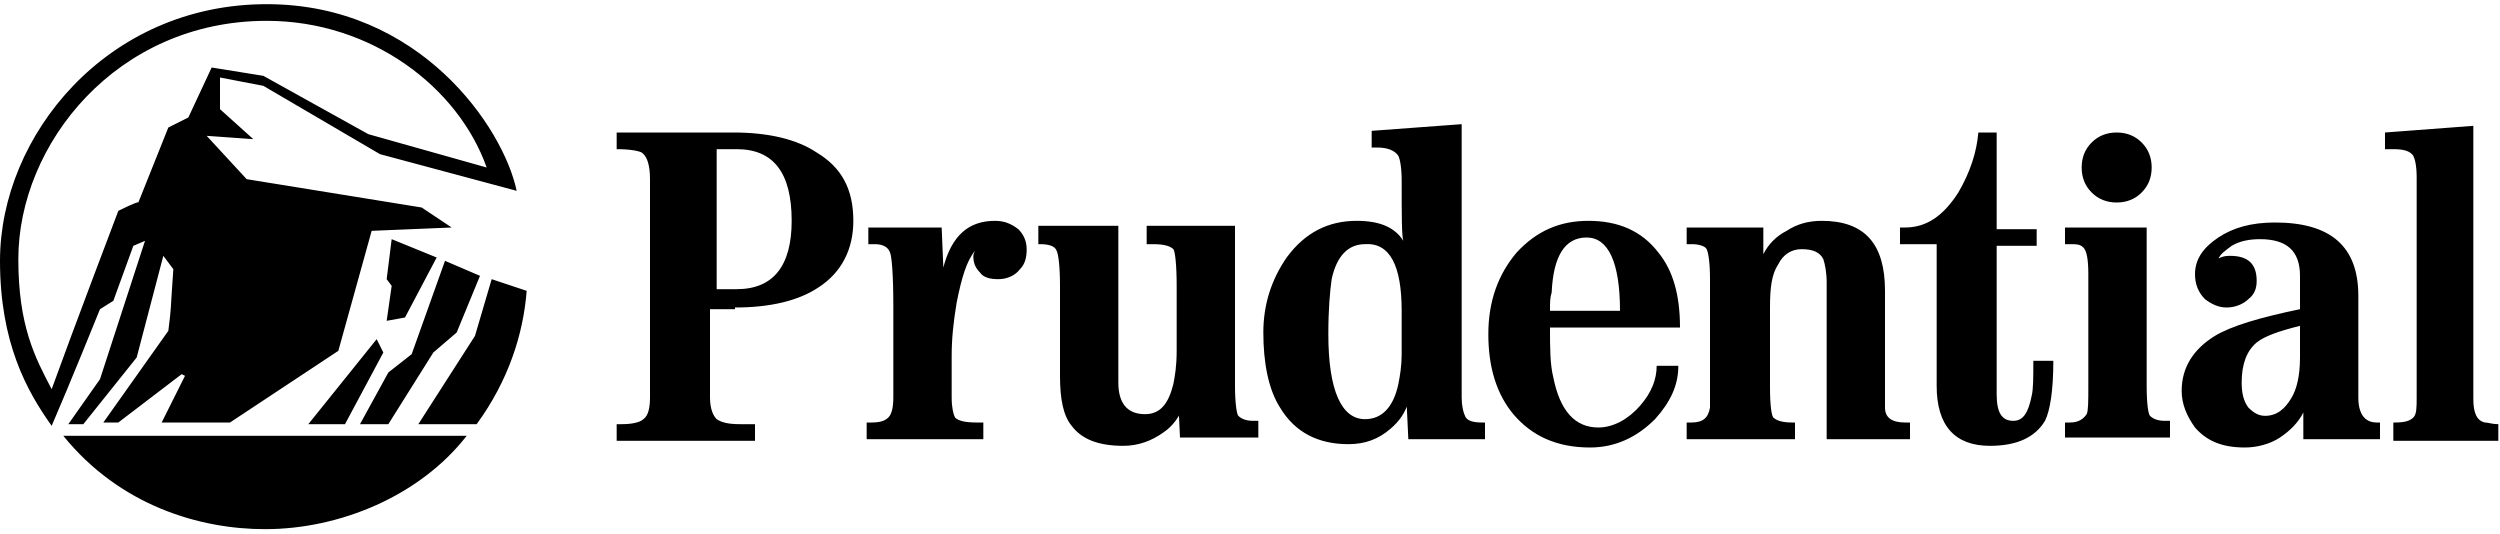
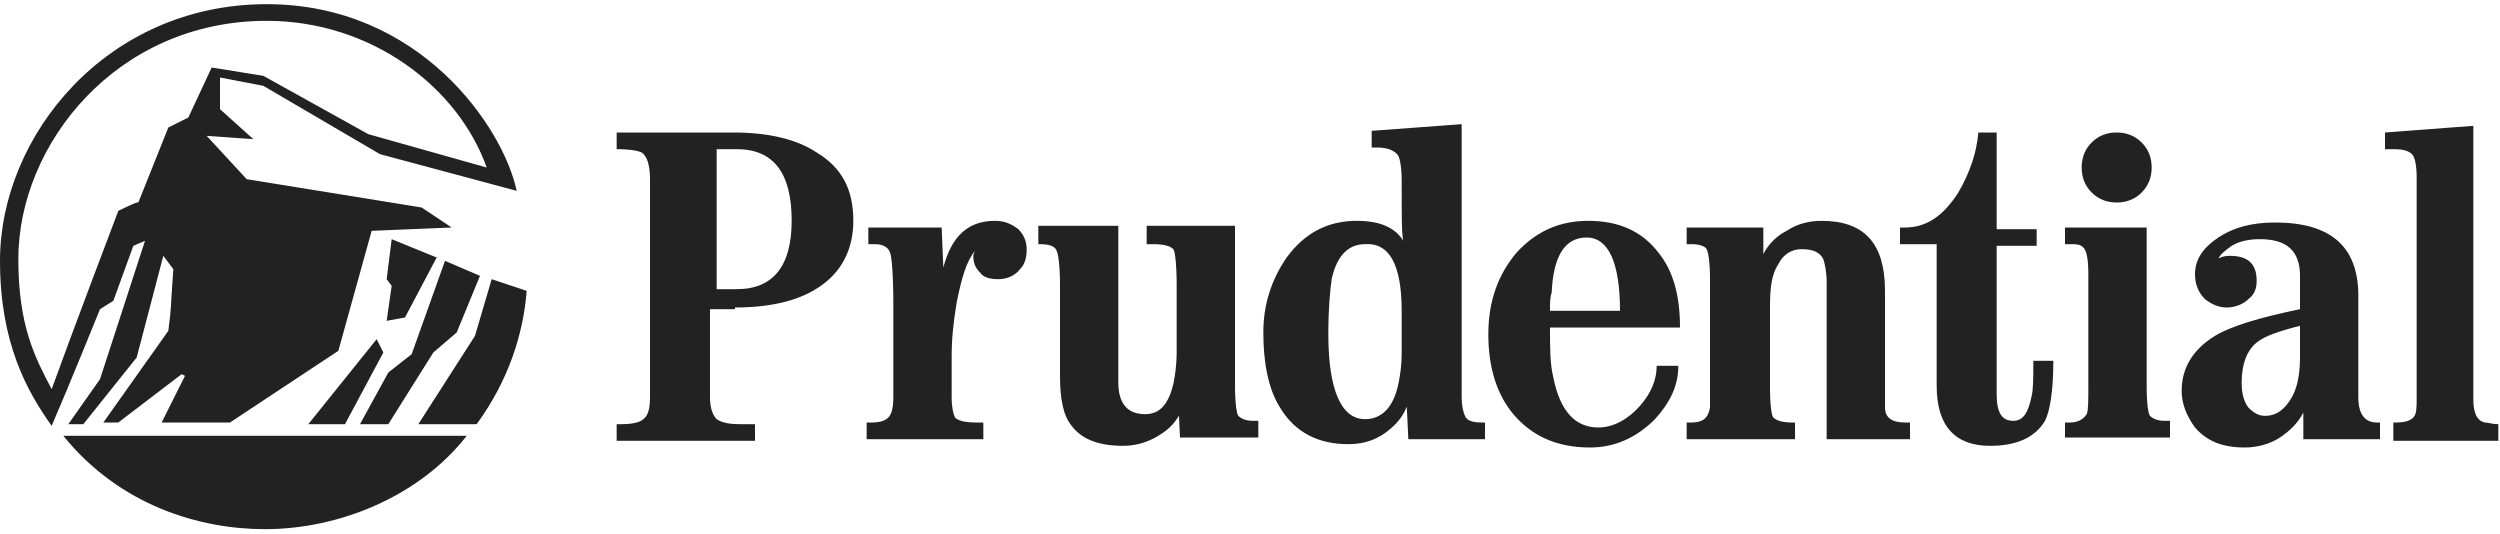
<svg xmlns="http://www.w3.org/2000/svg" height="32" viewBox="0 0 150 31.5" width="150">
-   <path d="M143.7,25.1c0.6,0,0.9-0.1,1.1-0.3c0.2-0.2,0.2-0.6,0.2-1.2V10.4c0-0.7-0.1-1.1-0.2-1.3 c-0.2-0.3-0.6-0.4-1.2-0.4h-0.5v-1l5.3-0.4v16.4c0,0.8,0.2,1.3,0.7,1.4c0.2,0,0.4,0.1,0.8,0.1v1h-6.3V25.1L143.7,25.1z M135.4,20.3 c0.5-0.4,1.4-0.7,2.6-1v1.9c0,1.1-0.2,1.9-0.5,2.4c-0.4,0.7-0.9,1.1-1.6,1.1c-0.4,0-0.7-0.2-1-0.5c-0.3-0.4-0.4-0.9-0.4-1.5 C134.5,21.6,134.8,20.8,135.4,20.3 M133.1,15.3c0.1-0.3,0.4-0.5,0.8-0.8c0.5-0.3,1.1-0.4,1.7-0.4c1.6,0,2.4,0.7,2.4,2.2v2 c-2.4,0.5-4.1,1-5.1,1.6c-1.3,0.8-2,1.9-2,3.3c0,0.8,0.3,1.5,0.8,2.2c0.7,0.8,1.6,1.2,3,1.2c0.7,0,1.5-0.2,2.1-0.6 c0.6-0.4,1.1-0.9,1.4-1.5V25c0,0.5,0,0.9,0,1.1h4.6v-1h-0.2c-0.7,0-1.1-0.5-1.1-1.5v-6.1c0-3-1.7-4.4-5-4.4c-1.4,0-2.5,0.3-3.4,0.9 c-0.9,0.6-1.4,1.3-1.4,2.2c0,0.6,0.2,1.1,0.6,1.5c0.4,0.3,0.8,0.5,1.3,0.5c0.5,0,1-0.2,1.3-0.5c0.4-0.3,0.5-0.7,0.5-1.1 c0-1-0.5-1.5-1.6-1.5c-0.4,0-0.7,0.1-1,0.4L133.1,15.3C133.1,15.3,133.1,15.3,133.1,15.3 M44.1,18.2c2.1,0,3.8-0.4,5-1.2 c1.4-0.9,2.1-2.3,2.1-4c0-1.9-0.7-3.2-2.2-4.1c-1.2-0.8-2.9-1.2-5-1.2h-7v1c0.8,0,1.3,0.1,1.5,0.2c0.3,0.2,0.5,0.7,0.5,1.6v13.1 c0,0.6-0.1,1.1-0.4,1.3c-0.2,0.2-0.7,0.3-1.3,0.3h-0.3v1h8.3v-1h-0.9c-0.7,0-1.1-0.1-1.4-0.3c-0.2-0.2-0.4-0.6-0.4-1.3v-5.3H44.1z M47.5,13c0,2.7-1.1,4.1-3.3,4.1H43V8.7h1.2C46.4,8.7,47.5,10.1,47.5,13 M56.6,15.8c0.5-1.9,1.5-2.8,3.1-2.8c0.6,0,1,0.2,1.4,0.5 c0.3,0.3,0.5,0.7,0.5,1.2c0,0.5-0.1,0.9-0.4,1.2c-0.3,0.4-0.8,0.6-1.3,0.6c-0.5,0-0.9-0.1-1.1-0.4c-0.3-0.3-0.4-0.6-0.4-1 c0,0,0-0.1,0.1-0.3c-0.5,0.6-0.8,1.6-1.1,3.1c-0.2,1.2-0.3,2.2-0.3,3.2v2.5c0,0.6,0.1,1,0.2,1.2c0.2,0.2,0.6,0.3,1.3,0.3h0.4v1h-7 v-1h0.3c0.5,0,0.8-0.1,1-0.3c0.2-0.2,0.3-0.6,0.3-1.2v-5.5c0-1.9-0.1-3-0.2-3.2c-0.1-0.3-0.4-0.5-0.9-0.5h-0.4v-1h4.4L56.6,15.8z M71,24.1c-0.1,0-0.1,0.1-0.2,0.1L71,24.1c-0.2,0.6-0.6,1.2-1.2,1.6c-0.7,0.5-1.5,0.8-2.4,0.8c-1.5,0-2.5-0.4-3.1-1.2 c-0.5-0.6-0.7-1.6-0.7-3v-5.4c0-1.2-0.1-1.9-0.2-2.1c-0.1-0.3-0.5-0.4-1-0.4h-0.1v-1.1h4.8v9.4c0,1.2,0.5,1.9,1.6,1.9 c0.9,0,1.4-0.6,1.7-1.8c0.1-0.5,0.2-1.1,0.2-2v-3.9c0-1.3-0.1-2.1-0.2-2.2c-0.2-0.2-0.6-0.3-1.2-0.3h-0.4v-1.1h5.3v9.6 c0,1,0.1,1.7,0.2,1.8c0.2,0.2,0.5,0.3,0.9,0.3h0.3v1h-4.7l-0.1-2.1l0.1,0.1L71,24.1L71,24.1z M81.4,13c-1.7,0-3.1,0.7-4.2,2.2 c-0.9,1.3-1.4,2.8-1.4,4.5c0,1.8,0.3,3.4,1,4.5c0.9,1.5,2.3,2.2,4.1,2.2c1,0,1.8-0.3,2.5-0.9c0.6-0.5,0.9-1,1.1-1.6l-0.1,0.1 L84.4,24l0.1,2.1h4.6v-1h-0.2c-0.5,0-0.9-0.1-1-0.4c-0.1-0.2-0.2-0.6-0.2-1.1V7.2l-5.4,0.4v1h0.3c0.7,0,1.1,0.2,1.3,0.5 c0.1,0.2,0.2,0.7,0.2,1.5c0,2.1,0,3.3,0.1,3.6C83.7,13.4,82.8,13,81.4,13 M84.1,18.4V21c0,0.7-0.1,1.3-0.2,1.8c-0.3,1.4-1,2.1-2,2.1 c-1.4,0-2.2-1.7-2.2-5.1c0-1.5,0.1-2.6,0.2-3.3c0.3-1.4,1-2.1,2-2.1C83.4,14.3,84.1,15.7,84.1,18.4 M93,19.4h7.8 c0-1.9-0.4-3.4-1.3-4.5c-1-1.3-2.4-1.9-4.2-1.9c-1.7,0-3.1,0.6-4.3,1.9c-1.1,1.3-1.7,2.9-1.7,4.9c0,2,0.5,3.6,1.5,4.8 c1.1,1.3,2.6,2,4.6,2c1.5,0,2.8-0.6,3.9-1.7c0.9-1,1.4-2,1.4-3.2h-1.3c0,0.8-0.3,1.6-1,2.4c-0.7,0.8-1.6,1.3-2.5,1.3 c-1.4,0-2.3-1-2.7-3C93,21.6,93,20.6,93,19.4 M95.2,14c1.3,0,2,1.5,2,4.4H93c0-0.5,0-0.8,0.1-1.1C93.2,15.1,93.9,14,95.2,14 M105.8,15c0.3-0.6,0.8-1.1,1.4-1.4c0.6-0.4,1.3-0.6,2.1-0.6c2.6,0,3.8,1.4,3.8,4.2V23c0,0.6,0,1,0,1.2c0,0.6,0.4,0.9,1.2,0.9h0.3v1 h-5v-9.4c0-0.6-0.1-1.1-0.2-1.4c-0.2-0.4-0.6-0.6-1.3-0.6c-0.6,0-1.1,0.3-1.4,0.9c-0.4,0.6-0.5,1.4-0.5,2.6v4.8 c0,1.1,0.1,1.7,0.2,1.8c0.2,0.2,0.6,0.3,1.1,0.3h0.2v1h-6.5v-1h0.3c0.7,0,1-0.3,1.1-0.9c0-0.1,0-0.6,0-1.3v-6.4c0-1-0.1-1.6-0.2-1.8 c-0.1-0.2-0.5-0.3-0.9-0.3h-0.3v-1h4.6V15z M119.4,26.5c-2.1,0-3.2-1.2-3.2-3.6v-8.5H114v-1h0.3c1.3,0,2.3-0.7,3.2-2.1 c0.7-1.2,1.1-2.4,1.2-3.6h1.1v5.8h2.4v1h-2.4v8.9c0,1.1,0.3,1.6,1,1.6c0.6,0,0.9-0.5,1.1-1.5c0.1-0.4,0.1-1.1,0.1-2.1h1.2 c0,1.8-0.2,3-0.5,3.6C122.1,26,121,26.5,119.4,26.5 M16,1C7,1,1.1,8.4,1.1,15.3c0,4,1,5.9,2,7.8c1.3-3.6,4-10.7,4-10.7 s1.2-0.6,1.2-0.5l1.8-4.5l1.2-0.6l1.4-3l3.1,0.5l6.3,3.5l7.1,2C27.5,5,22.3,1,16,1 M15.9,31.5c-3.9,0-8.7-1.4-12.1-5.6H28 C25.2,29.5,20.4,31.5,15.9,31.5 M20.7,25.2h-2.2l4.1-5.1l0.4,0.8L20.7,25.2z M22.8,9l-7-4.1l-2.6-0.5v1.9l2,1.8l-2.8-0.2 c0,0,0.1,0.1,2.4,2.6l10.5,1.7l1.8,1.2l-4.8,0.2l-2,7.2l-6.5,4.3H9.7l1.4-2.8l-0.2-0.1l-3.8,2.9H6.2l3.9-5.5 c0.2-1.6,0.1-0.9,0.3-3.7l-0.6-0.8l-1.6,6.1L5,25.2H4.1l1.9-2.7l2.7-8.3l-0.7,0.3l-1.2,3.3l-0.8,0.5c0,0-1.9,4.7-2.9,7 c-1.5-2.1-3.1-5-3.1-9.9C0,7.9,6.4,0,16,0c9.2,0,14.2,7.4,15,11.2L22.8,9z M27.4,19.7L26,20.9l-2.7,4.3h-1.7l1.7-3.1l1.4-1.1l2-5.6 l2.1,0.9L27.4,19.7z M28.6,25.2h-3.5l3.4-5.3l1-3.4l2.1,0.7C31.4,19.8,30.5,22.6,28.6,25.2 M24.3,18.8L23.2,19l0.3-2.1l-0.3-0.4 l0.3-2.4l2.7,1.1L24.3,18.8z M123.9,25.1h0.3c0.5,0,0.8-0.2,1-0.5c0.1-0.2,0.1-0.8,0.1-1.7v-6.7c0-0.9-0.1-1.4-0.3-1.6 c-0.2-0.2-0.4-0.2-0.8-0.2h-0.3v-1h4.9v9.5c0,1.1,0.1,1.7,0.2,1.8c0.2,0.2,0.5,0.3,0.9,0.3h0.3v1h-6.3L123.9,25.1L123.9,25.1z M124.9,9.8c0-0.6,0.2-1.1,0.6-1.5c0.4-0.4,0.9-0.6,1.5-0.6c0.6,0,1.1,0.2,1.5,0.6c0.4,0.4,0.6,0.9,0.6,1.5c0,0.6-0.2,1.1-0.6,1.5 c-0.4,0.4-0.9,0.6-1.5,0.6c-0.6,0-1.1-0.2-1.5-0.6C125.1,10.9,124.9,10.4,124.9,9.8" />
+   <path d="M143.7,25.1c0.6,0,0.9-0.1,1.1-0.3c0.2-0.2,0.2-0.6,0.2-1.2V10.4c0-0.7-0.1-1.1-0.2-1.3 c-0.2-0.3-0.6-0.4-1.2-0.4h-0.5v-1l5.3-0.4v16.4c0,0.8,0.2,1.3,0.7,1.4c0.2,0,0.4,0.1,0.8,0.1v1h-6.3V25.1L143.7,25.1z M135.4,20.3 c0.5-0.4,1.4-0.7,2.6-1v1.9c0,1.1-0.2,1.9-0.5,2.4c-0.4,0.7-0.9,1.1-1.6,1.1c-0.4,0-0.7-0.2-1-0.5c-0.3-0.4-0.4-0.9-0.4-1.5 C134.5,21.6,134.8,20.8,135.4,20.3 M133.1,15.3c0.1-0.3,0.4-0.5,0.8-0.8c0.5-0.3,1.1-0.4,1.7-0.4c1.6,0,2.4,0.7,2.4,2.2v2 c-2.4,0.5-4.1,1-5.1,1.6c-1.3,0.8-2,1.9-2,3.3c0,0.8,0.3,1.5,0.8,2.2c0.7,0.8,1.6,1.2,3,1.2c0.7,0,1.5-0.2,2.1-0.6 c0.6-0.4,1.1-0.9,1.4-1.5V25c0,0.5,0,0.9,0,1.1h4.6v-1h-0.2c-0.7,0-1.1-0.5-1.1-1.5v-6.1c0-3-1.7-4.4-5-4.4c-1.4,0-2.5,0.3-3.4,0.9 c-0.9,0.6-1.4,1.3-1.4,2.2c0,0.6,0.2,1.1,0.6,1.5c0.4,0.3,0.8,0.5,1.3,0.5c0.5,0,1-0.2,1.3-0.5c0.4-0.3,0.5-0.7,0.5-1.1 c0-1-0.5-1.5-1.6-1.5c-0.4,0-0.7,0.1-1,0.4L133.1,15.3C133.1,15.3,133.1,15.3,133.1,15.3 M44.1,18.2c2.1,0,3.8-0.4,5-1.2 c1.4-0.9,2.1-2.3,2.1-4c0-1.9-0.7-3.2-2.2-4.1c-1.2-0.8-2.9-1.2-5-1.2h-7v1c0.8,0,1.3,0.1,1.5,0.2c0.3,0.2,0.5,0.7,0.5,1.6v13.1 c0,0.6-0.1,1.1-0.4,1.3c-0.2,0.2-0.7,0.3-1.3,0.3h-0.3v1h8.3v-1h-0.9c-0.7,0-1.1-0.1-1.4-0.3c-0.2-0.2-0.4-0.6-0.4-1.3v-5.3H44.1z M47.5,13c0,2.7-1.1,4.1-3.3,4.1H43V8.7h1.2C46.4,8.7,47.5,10.1,47.5,13 M56.6,15.8c0.5-1.9,1.5-2.8,3.1-2.8c0.6,0,1,0.2,1.4,0.5 c0.3,0.3,0.5,0.7,0.5,1.2c0,0.5-0.1,0.9-0.4,1.2c-0.3,0.4-0.8,0.6-1.3,0.6c-0.5,0-0.9-0.1-1.1-0.4c-0.3-0.3-0.4-0.6-0.4-1 c0,0,0-0.1,0.1-0.3c-0.5,0.6-0.8,1.6-1.1,3.1c-0.2,1.2-0.3,2.2-0.3,3.2v2.5c0,0.6,0.1,1,0.2,1.2c0.2,0.2,0.6,0.3,1.3,0.3h0.4v1h-7 v-1h0.3c0.5,0,0.8-0.1,1-0.3c0.2-0.2,0.3-0.6,0.3-1.2v-5.5c0-1.9-0.1-3-0.2-3.2c-0.1-0.3-0.4-0.5-0.9-0.5h-0.4v-1h4.4L56.6,15.8z M71,24.1c-0.1,0-0.1,0.1-0.2,0.1L71,24.1c-0.2,0.6-0.6,1.2-1.2,1.6c-0.7,0.5-1.5,0.8-2.4,0.8c-1.5,0-2.5-0.4-3.1-1.2 c-0.5-0.6-0.7-1.6-0.7-3v-5.4c0-1.2-0.1-1.9-0.2-2.1c-0.1-0.3-0.5-0.4-1-0.4h-0.1v-1.1h4.8v9.4c0,1.2,0.5,1.9,1.6,1.9 c0.9,0,1.4-0.6,1.7-1.8c0.1-0.5,0.2-1.1,0.2-2v-3.9c0-1.3-0.1-2.1-0.2-2.2c-0.2-0.2-0.6-0.3-1.2-0.3h-0.4v-1.1h5.3v9.6 c0,1,0.1,1.7,0.2,1.8c0.2,0.2,0.5,0.3,0.9,0.3h0.3v1h-4.7l-0.1-2.1l0.1,0.1L71,24.1L71,24.1z M81.4,13c-1.7,0-3.1,0.7-4.2,2.2 c-0.9,1.3-1.4,2.8-1.4,4.5c0,1.8,0.3,3.4,1,4.5c0.9,1.5,2.3,2.2,4.1,2.2c1,0,1.8-0.3,2.5-0.9c0.6-0.5,0.9-1,1.1-1.6l-0.1,0.1 L84.4,24l0.1,2.1h4.6v-1h-0.2c-0.5,0-0.9-0.1-1-0.4c-0.1-0.2-0.2-0.6-0.2-1.1V7.2l-5.4,0.4v1h0.3c0.7,0,1.1,0.2,1.3,0.5 c0.1,0.2,0.2,0.7,0.2,1.5c0,2.1,0,3.3,0.1,3.6C83.7,13.4,82.8,13,81.4,13 M84.1,18.4V21c0,0.7-0.1,1.3-0.2,1.8c-0.3,1.4-1,2.1-2,2.1 c-1.4,0-2.2-1.7-2.2-5.1c0-1.5,0.1-2.6,0.2-3.3c0.3-1.4,1-2.1,2-2.1C83.4,14.3,84.1,15.7,84.1,18.4 M93,19.4h7.8 c0-1.9-0.4-3.4-1.3-4.5c-1-1.3-2.4-1.9-4.2-1.9c-1.7,0-3.1,0.6-4.3,1.9c-1.1,1.3-1.7,2.9-1.7,4.9c0,2,0.5,3.6,1.5,4.8 c1.1,1.3,2.6,2,4.6,2c1.5,0,2.8-0.6,3.9-1.7c0.9-1,1.4-2,1.4-3.2h-1.3c0,0.8-0.3,1.6-1,2.4c-0.7,0.8-1.6,1.3-2.5,1.3 c-1.4,0-2.3-1-2.7-3C93,21.6,93,20.6,93,19.4 M95.2,14c1.3,0,2,1.5,2,4.4H93c0-0.5,0-0.8,0.1-1.1C93.2,15.1,93.9,14,95.2,14 M105.8,15c0.3-0.6,0.8-1.1,1.4-1.4c0.6-0.4,1.3-0.6,2.1-0.6c2.6,0,3.8,1.4,3.8,4.2V23c0,0.6,0,1,0,1.2c0,0.6,0.4,0.9,1.2,0.9h0.3v1 h-5v-9.4c0-0.6-0.1-1.1-0.2-1.4c-0.2-0.4-0.6-0.6-1.3-0.6c-0.6,0-1.1,0.3-1.4,0.9c-0.4,0.6-0.5,1.4-0.5,2.6v4.8 c0,1.1,0.1,1.7,0.2,1.8c0.2,0.2,0.6,0.3,1.1,0.3h0.2v1h-6.5v-1h0.3c0.7,0,1-0.3,1.1-0.9c0-0.1,0-0.6,0-1.3v-6.4c0-1-0.1-1.6-0.2-1.8 c-0.1-0.2-0.5-0.3-0.9-0.3h-0.3v-1h4.6V15z M119.4,26.5c-2.1,0-3.2-1.2-3.2-3.6v-8.5H114v-1h0.3c1.3,0,2.3-0.7,3.2-2.1 c0.7-1.2,1.1-2.4,1.2-3.6h1.1v5.8h2.4v1h-2.4v8.9c0,1.1,0.3,1.6,1,1.6c0.6,0,0.9-0.5,1.1-1.5c0.1-0.4,0.1-1.1,0.1-2.1h1.2 c0,1.8-0.2,3-0.5,3.6C122.1,26,121,26.5,119.4,26.5 M16,1C7,1,1.1,8.4,1.1,15.3c0,4,1,5.9,2,7.8c1.3-3.6,4-10.7,4-10.7 s1.2-0.6,1.2-0.5l1.8-4.5l1.2-0.6l1.4-3l3.1,0.5l6.3,3.5l7.1,2C27.5,5,22.3,1,16,1 M15.9,31.5c-3.9,0-8.7-1.4-12.1-5.6H28 C25.2,29.5,20.4,31.5,15.9,31.5 M20.7,25.2h-2.2l4.1-5.1l0.4,0.8L20.7,25.2z M22.8,9l-7-4.1l-2.6-0.5v1.9l2,1.8l-2.8-0.2 c0,0,0.1,0.1,2.4,2.6l10.5,1.7l1.8,1.2l-4.8,0.2l-2,7.2l-6.5,4.3H9.7l1.4-2.8l-0.2-0.1l-3.8,2.9H6.2l3.9-5.5 c0.2-1.6,0.1-0.9,0.3-3.7l-0.6-0.8l-1.6,6.1L5,25.2H4.1l1.9-2.7l2.7-8.3l-0.7,0.3l-1.2,3.3l-0.8,0.5c0,0-1.9,4.7-2.9,7 c-1.5-2.1-3.1-5-3.1-9.9C0,7.9,6.4,0,16,0c9.2,0,14.2,7.4,15,11.2L22.8,9z M27.4,19.7L26,20.9l-2.7,4.3h-1.7l1.7-3.1l1.4-1.1l2-5.6 l2.1,0.9L27.4,19.7z M28.6,25.2h-3.5l3.4-5.3l1-3.4l2.1,0.7C31.4,19.8,30.5,22.6,28.6,25.2 M24.3,18.8L23.2,19l0.3-2.1l-0.3-0.4 l0.3-2.4l2.7,1.1L24.3,18.8z M123.9,25.1h0.3c0.5,0,0.8-0.2,1-0.5c0.1-0.2,0.1-0.8,0.1-1.7v-6.7c0-0.9-0.1-1.4-0.3-1.6 c-0.2-0.2-0.4-0.2-0.8-0.2h-0.3v-1h4.9v9.5c0,1.1,0.1,1.7,0.2,1.8c0.2,0.2,0.5,0.3,0.9,0.3h0.3v1h-6.3L123.9,25.1L123.9,25.1z M124.9,9.8c0-0.6,0.2-1.1,0.6-1.5c0.4-0.4,0.9-0.6,1.5-0.6c0.6,0,1.1,0.2,1.5,0.6c0.4,0.4,0.6,0.9,0.6,1.5c0,0.6-0.2,1.1-0.6,1.5 c-0.4,0.4-0.9,0.6-1.5,0.6c-0.6,0-1.1-0.2-1.5-0.6C125.1,10.9,124.9,10.4,124.9,9.8" fill="#222" />
</svg>
